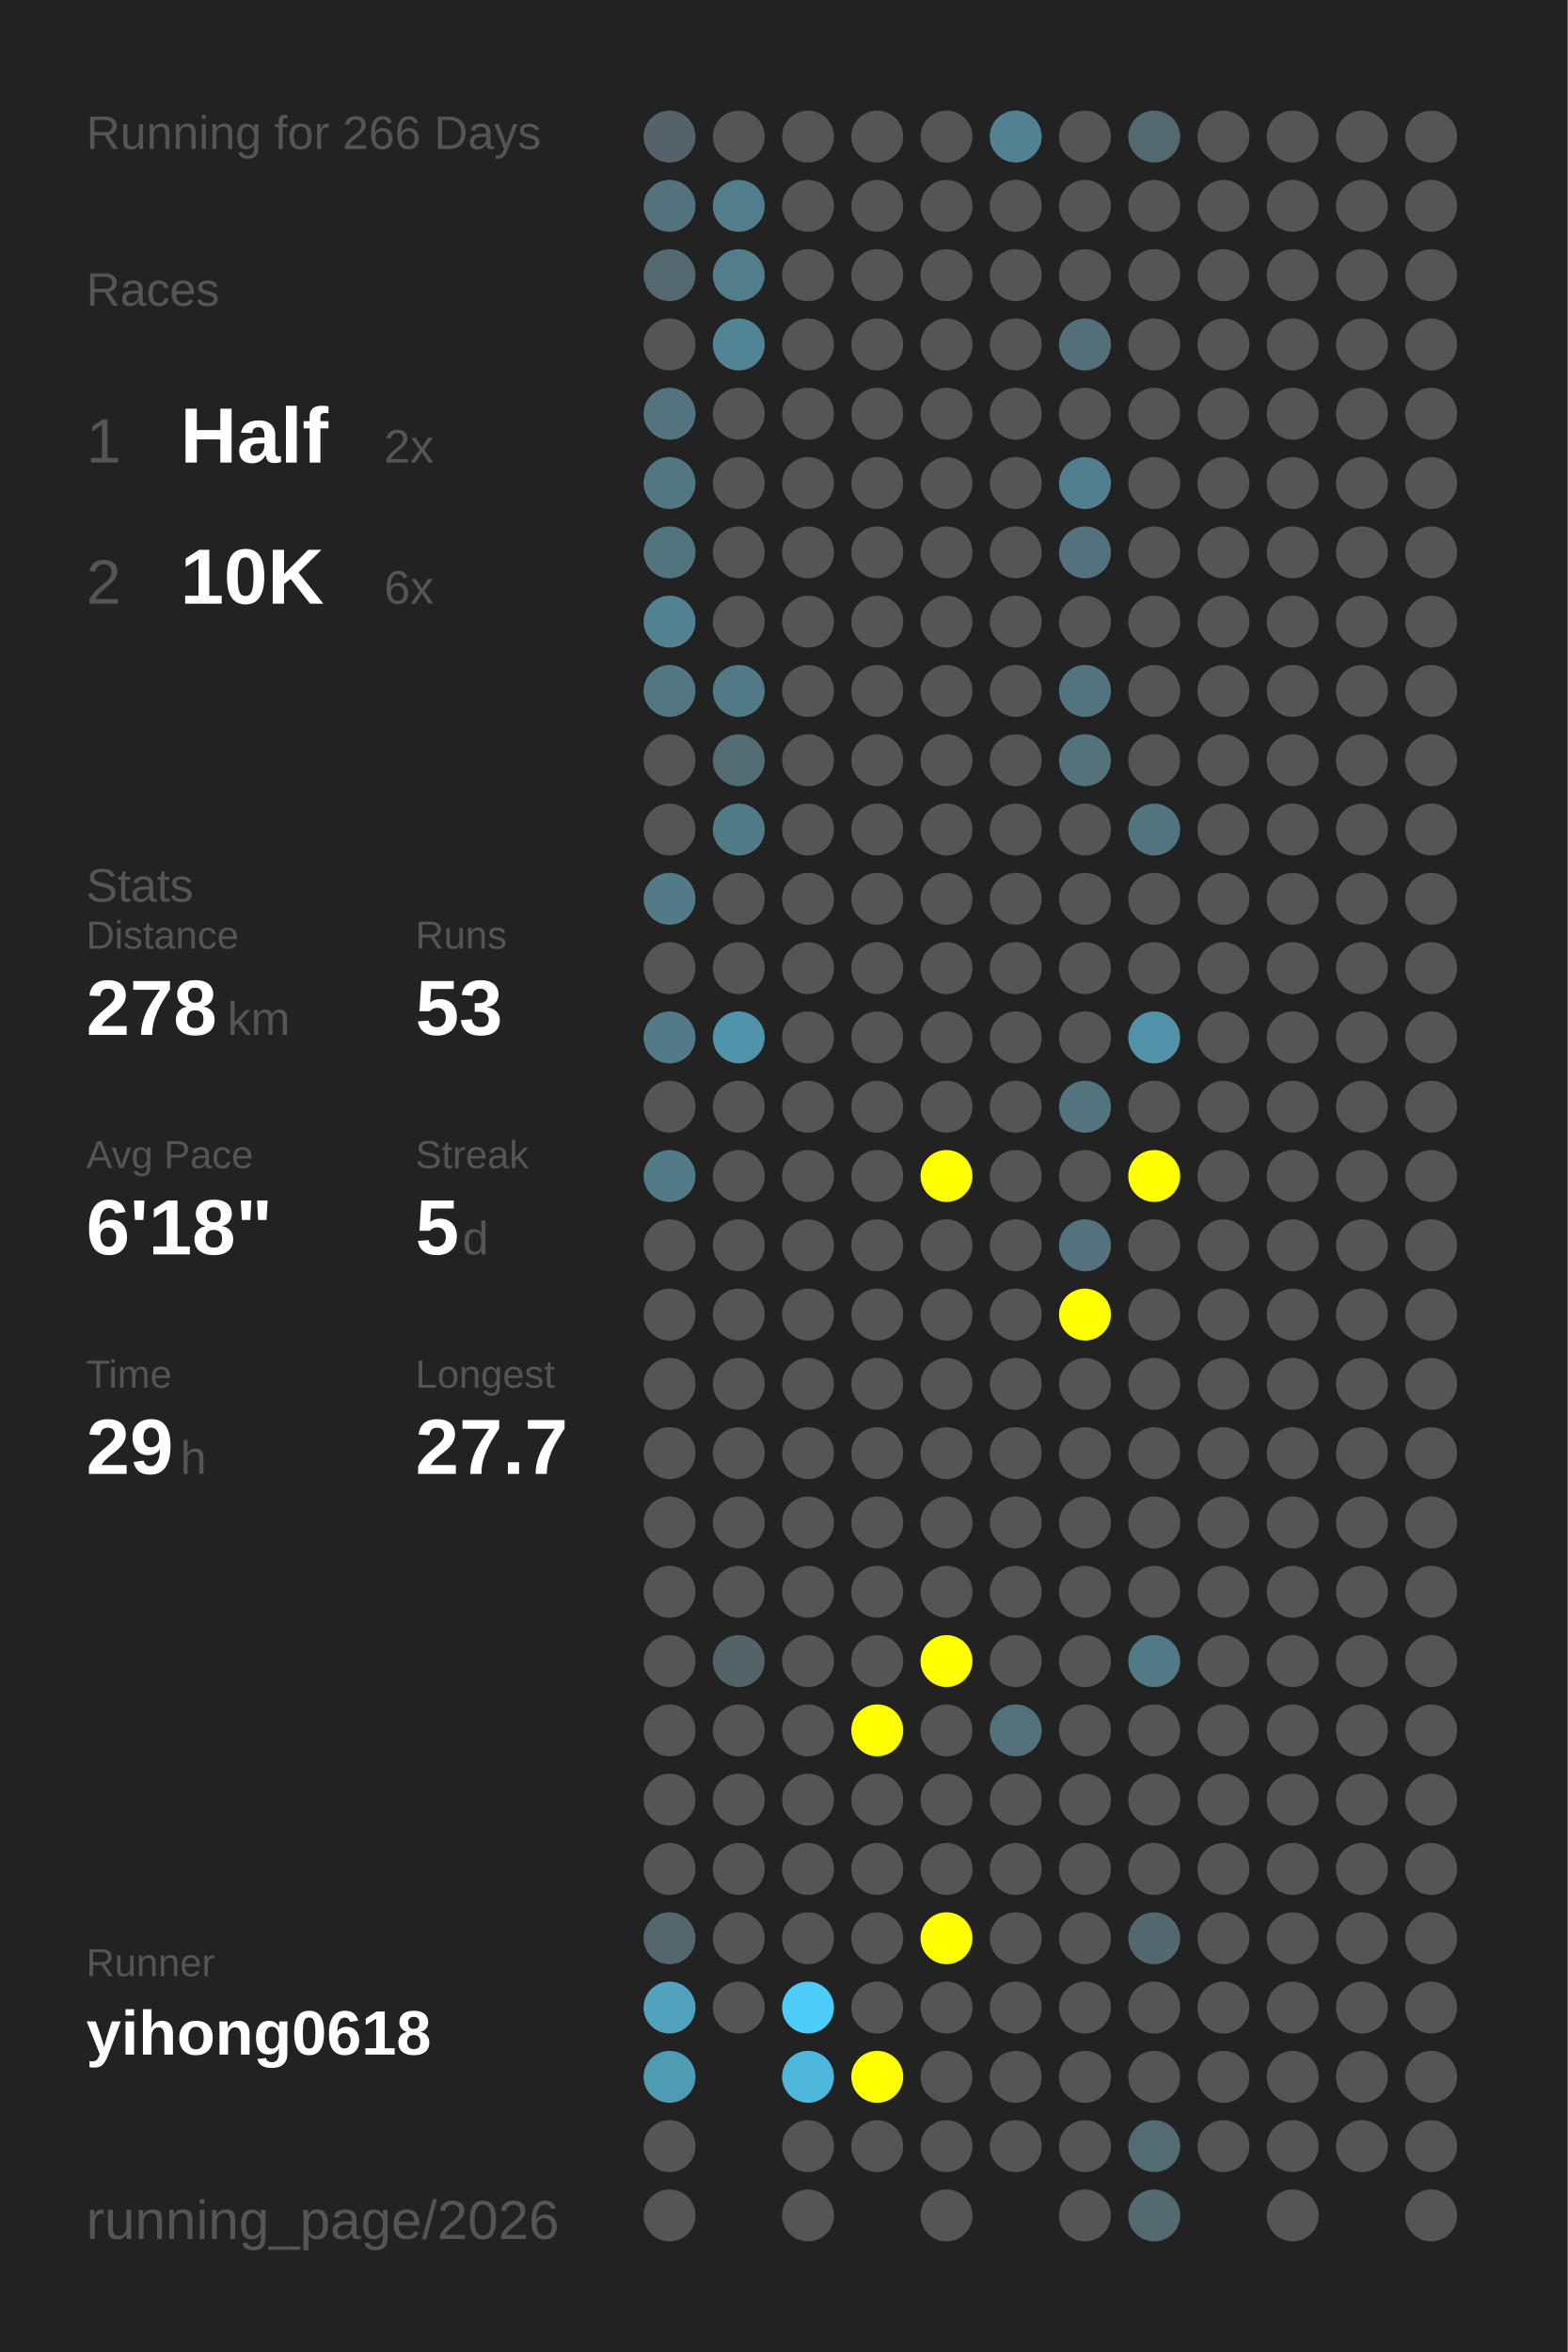
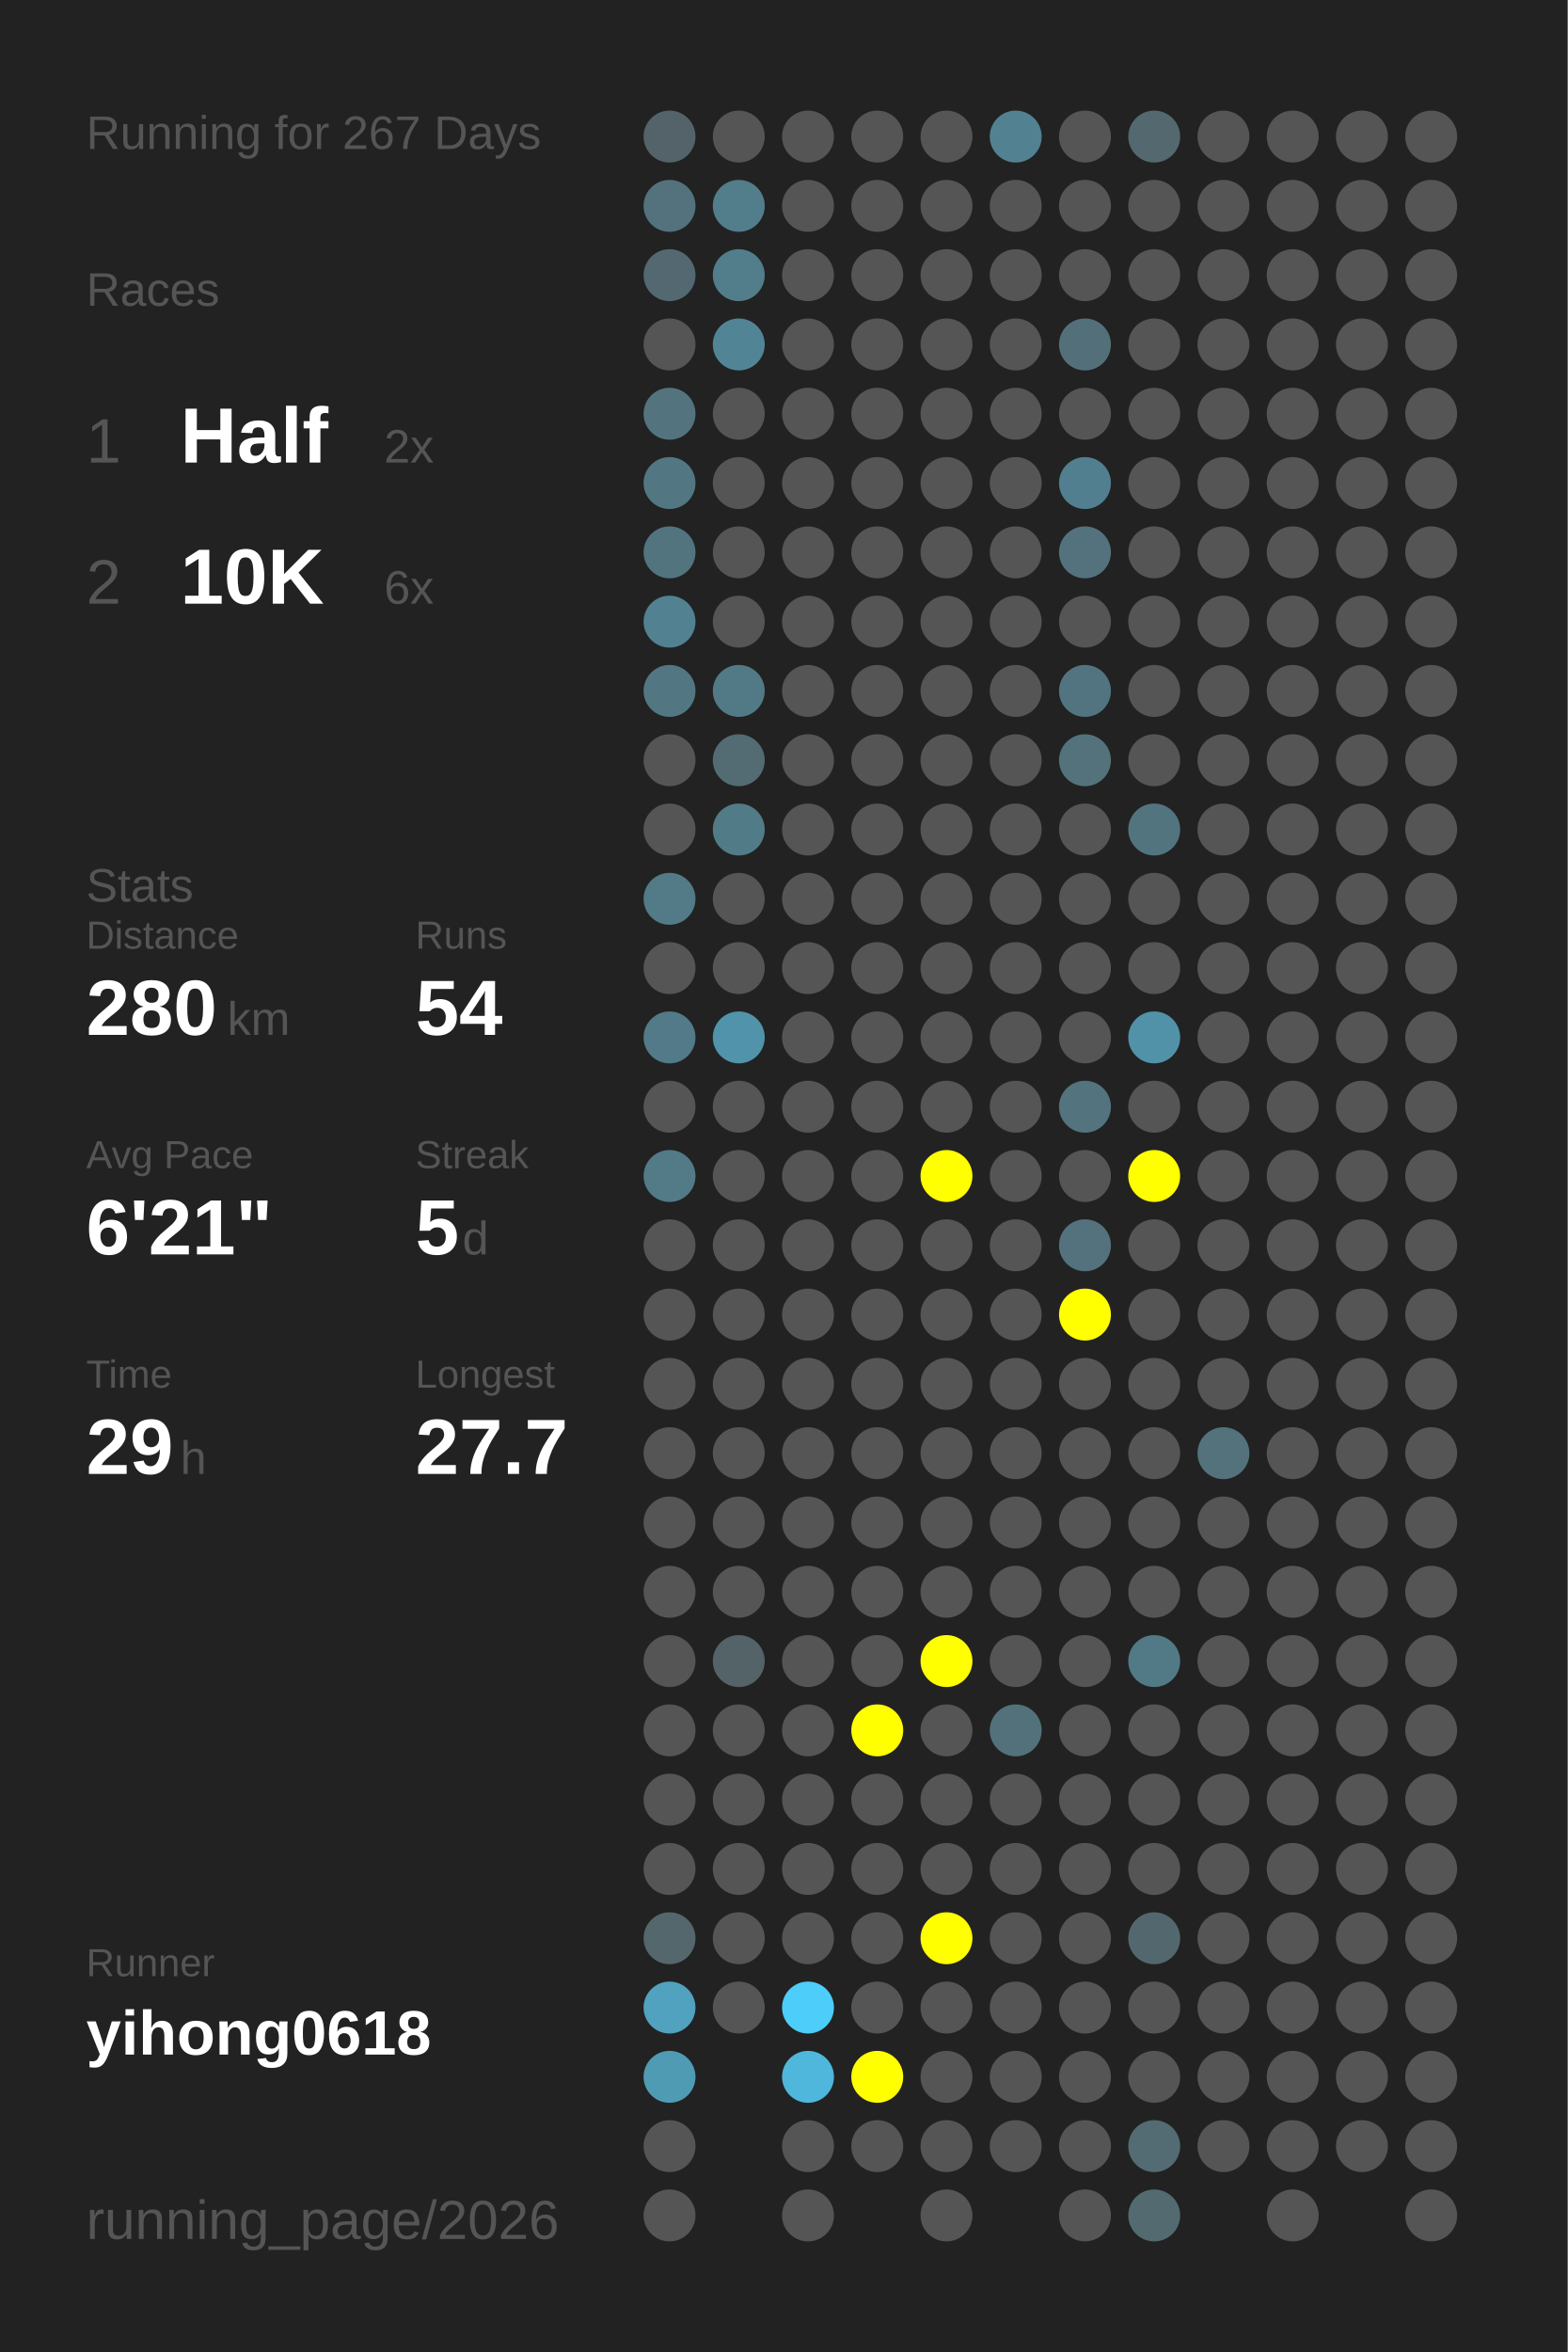
<svg xmlns="http://www.w3.org/2000/svg" baseProfile="full" height="300mm" version="1.1" viewBox="0,0,200,300" width="200mm">
  <defs />
  <rect fill="#222222" height="300" width="200" x="0" y="0" />
-   <text fill="#555555" style="font-size:6px; font-family:Arial;" x="11" y="19">Running for 266 Days</text>
+   <text fill="#555555" style="font-size:6px; font-family:Arial;" x="11" y="19">Running for 267 Days</text>
  <text fill="#555555" style="font-size:6px; font-family:Arial;" x="11" y="39">Races</text>
  <text fill="#555555" style="font-size:8px; font-family:Arial;" x="11" y="59">1</text>
  <text fill="#FFFFFF" style="font-size:10px; font-family:Arial; font-weight:bold;" x="23" y="59">Half</text>
  <text fill="#555555" style="font-size:6px; font-family:Arial;" x="49" y="59">2x</text>
  <text fill="#555555" style="font-size:8px; font-family:Arial;" x="11" y="77">2</text>
  <text fill="#FFFFFF" style="font-size:10px; font-family:Arial; font-weight:bold;" x="23" y="77">10K</text>
  <text fill="#555555" style="font-size:6px; font-family:Arial;" x="49" y="77">6x</text>
  <text fill="#555555" style="font-size:6px; font-family:Arial;" x="11" y="115">Stats</text>
  <text fill="#555555" style="font-size:5px; font-family:Arial;" x="11" y="121">Distance</text>
-   <text fill="#FFFFFF" style="font-size:10px; font-family:Arial; font-weight:bold;" x="11" y="132">278</text>
+   <text fill="#FFFFFF" style="font-size:10px; font-family:Arial; font-weight:bold;" x="11" y="132">280</text>
  <text fill="#555555" style="font-size:6px; font-family:Arial;" x="29" y="132">km</text>
  <text fill="#555555" style="font-size:5px; font-family:Arial;" x="53" y="121">Runs</text>
-   <text fill="#FFFFFF" style="font-size:10px; font-family:Arial; font-weight:bold;" x="53" y="132">53</text>
+   <text fill="#FFFFFF" style="font-size:10px; font-family:Arial; font-weight:bold;" x="53" y="132">54</text>
  <text fill="#555555" style="font-size:5px; font-family:Arial;" x="11" y="149">Avg Pace</text>
-   <text fill="#FFFFFF" style="font-size:10px; font-family:Arial; font-weight:bold;" x="11" y="160">6'18"</text>
+   <text fill="#FFFFFF" style="font-size:10px; font-family:Arial; font-weight:bold;" x="11" y="160">6'21"</text>
  <text fill="#555555" style="font-size:5px; font-family:Arial;" x="53" y="149">Streak</text>
  <text fill="#FFFFFF" style="font-size:10px; font-family:Arial; font-weight:bold;" x="53" y="160">5</text>
  <text fill="#555555" style="font-size:6px; font-family:Arial;" x="59" y="160">d</text>
  <text fill="#555555" style="font-size:5px; font-family:Arial;" x="11" y="177">Time</text>
  <text fill="#FFFFFF" style="font-size:10px; font-family:Arial; font-weight:bold;" x="11" y="188">29</text>
  <text fill="#555555" style="font-size:6px; font-family:Arial;" x="23" y="188">h</text>
  <text fill="#555555" style="font-size:5px; font-family:Arial;" x="53" y="177">Longest</text>
  <text fill="#FFFFFF" style="font-size:10px; font-family:Arial; font-weight:bold;" x="53" y="188">27.7</text>
  <text fill="#555555" style="font-size:5px; font-family:Arial;" x="11" y="252.065">Runner</text>
  <text fill="#FFFFFF" style="font-size:8px; font-family:Arial; font-weight:bold;" x="11" y="262.065">yihong0618</text>
  <text fill="#555555" style="font-size:7px; font-family:Arial;" x="11" y="285.581">running_page/2026</text>
  <circle cx="85.417" cy="17.419" fill="#546369" r="3.312" />
  <circle cx="85.417" cy="26.258" fill="#53727d" r="3.312" />
  <circle cx="85.417" cy="35.097" fill="#536870" r="3.312" />
  <circle cx="85.417" cy="43.935" fill="#555555" r="3.312" />
  <circle cx="85.417" cy="52.774" fill="#53747f" r="3.312" />
  <circle cx="85.417" cy="61.613" fill="#527783" r="3.312" />
  <circle cx="85.417" cy="70.452" fill="#52747f" r="3.312" />
  <circle cx="85.417" cy="79.29" fill="#528191" r="3.312" />
  <circle cx="85.417" cy="88.129" fill="#527783" r="3.312" />
  <circle cx="85.417" cy="96.968" fill="#555555" r="3.312" />
  <circle cx="85.417" cy="105.806" fill="#555555" r="3.312" />
  <circle cx="85.417" cy="114.645" fill="#527a87" r="3.312" />
  <circle cx="85.417" cy="123.484" fill="#555555" r="3.312" />
  <circle cx="85.417" cy="132.323" fill="#527a88" r="3.312" />
  <circle cx="85.417" cy="141.161" fill="#555555" r="3.312" />
  <circle cx="85.417" cy="150" fill="#527a87" r="3.312" />
  <circle cx="85.417" cy="158.839" fill="#555555" r="3.312" />
  <circle cx="85.417" cy="167.677" fill="#555555" r="3.312" />
  <circle cx="85.417" cy="176.516" fill="#555555" r="3.312" />
  <circle cx="85.417" cy="185.355" fill="#555555" r="3.312" />
  <circle cx="85.417" cy="194.194" fill="#555555" r="3.312" />
  <circle cx="85.417" cy="203.032" fill="#555555" r="3.312" />
  <circle cx="85.417" cy="211.871" fill="#555555" r="3.312" />
  <circle cx="85.417" cy="220.71" fill="#555555" r="3.312" />
  <circle cx="85.417" cy="229.548" fill="#555555" r="3.312" />
  <circle cx="85.417" cy="238.387" fill="#555555" r="3.312" />
  <circle cx="85.417" cy="247.226" fill="#53676d" r="3.312" />
  <circle cx="85.417" cy="256.065" fill="#50a2be" r="3.312" />
  <circle cx="85.417" cy="264.903" fill="#509bb4" r="3.312" />
  <circle cx="85.417" cy="273.742" fill="#555555" r="3.312" />
  <circle cx="85.417" cy="282.581" fill="#555555" r="3.312" />
  <circle cx="94.25" cy="17.419" fill="#555555" r="3.312" />
  <circle cx="94.25" cy="26.258" fill="#527d8b" r="3.312" />
  <circle cx="94.25" cy="35.097" fill="#527d8b" r="3.312" />
  <circle cx="94.25" cy="43.935" fill="#518596" r="3.312" />
  <circle cx="94.25" cy="52.774" fill="#555555" r="3.312" />
  <circle cx="94.25" cy="61.613" fill="#555555" r="3.312" />
  <circle cx="94.25" cy="70.452" fill="#555555" r="3.312" />
  <circle cx="94.25" cy="79.29" fill="#555555" r="3.312" />
  <circle cx="94.25" cy="88.129" fill="#527986" r="3.312" />
  <circle cx="94.25" cy="96.968" fill="#536b73" r="3.312" />
  <circle cx="94.25" cy="105.806" fill="#527b88" r="3.312" />
  <circle cx="94.25" cy="114.645" fill="#555555" r="3.312" />
  <circle cx="94.25" cy="123.484" fill="#555555" r="3.312" />
  <circle cx="94.25" cy="132.323" fill="#5093aa" r="3.312" />
  <circle cx="94.25" cy="141.161" fill="#555555" r="3.312" />
  <circle cx="94.25" cy="150" fill="#555555" r="3.312" />
  <circle cx="94.25" cy="158.839" fill="#555555" r="3.312" />
  <circle cx="94.25" cy="167.677" fill="#555555" r="3.312" />
  <circle cx="94.25" cy="176.516" fill="#555555" r="3.312" />
  <circle cx="94.25" cy="185.355" fill="#555555" r="3.312" />
  <circle cx="94.25" cy="194.194" fill="#555555" r="3.312" />
  <circle cx="94.25" cy="203.032" fill="#555555" r="3.312" />
  <circle cx="94.25" cy="211.871" fill="#546368" r="3.312" />
  <circle cx="94.25" cy="220.71" fill="#555555" r="3.312" />
  <circle cx="94.25" cy="229.548" fill="#555555" r="3.312" />
  <circle cx="94.25" cy="238.387" fill="#555555" r="3.312" />
  <circle cx="94.25" cy="247.226" fill="#555555" r="3.312" />
  <circle cx="94.25" cy="256.065" fill="#555555" r="3.312" />
  <circle cx="103.083" cy="17.419" fill="#555555" r="3.312" />
  <circle cx="103.083" cy="26.258" fill="#555555" r="3.312" />
  <circle cx="103.083" cy="35.097" fill="#555555" r="3.312" />
  <circle cx="103.083" cy="43.935" fill="#555555" r="3.312" />
  <circle cx="103.083" cy="52.774" fill="#555555" r="3.312" />
  <circle cx="103.083" cy="61.613" fill="#555555" r="3.312" />
  <circle cx="103.083" cy="70.452" fill="#555555" r="3.312" />
  <circle cx="103.083" cy="79.29" fill="#555555" r="3.312" />
  <circle cx="103.083" cy="88.129" fill="#555555" r="3.312" />
  <circle cx="103.083" cy="96.968" fill="#555555" r="3.312" />
  <circle cx="103.083" cy="105.806" fill="#555555" r="3.312" />
  <circle cx="103.083" cy="114.645" fill="#555555" r="3.312" />
  <circle cx="103.083" cy="123.484" fill="#555555" r="3.312" />
  <circle cx="103.083" cy="132.323" fill="#555555" r="3.312" />
  <circle cx="103.083" cy="141.161" fill="#555555" r="3.312" />
  <circle cx="103.083" cy="150" fill="#555555" r="3.312" />
  <circle cx="103.083" cy="158.839" fill="#555555" r="3.312" />
  <circle cx="103.083" cy="167.677" fill="#555555" r="3.312" />
  <circle cx="103.083" cy="176.516" fill="#555555" r="3.312" />
  <circle cx="103.083" cy="185.355" fill="#555555" r="3.312" />
  <circle cx="103.083" cy="194.194" fill="#555555" r="3.312" />
  <circle cx="103.083" cy="203.032" fill="#555555" r="3.312" />
  <circle cx="103.083" cy="211.871" fill="#555555" r="3.312" />
  <circle cx="103.083" cy="220.71" fill="#555555" r="3.312" />
  <circle cx="103.083" cy="229.548" fill="#555555" r="3.312" />
  <circle cx="103.083" cy="238.387" fill="#555555" r="3.312" />
  <circle cx="103.083" cy="247.226" fill="#555555" r="3.312" />
  <circle cx="103.083" cy="256.065" fill="#4dcdf9" r="3.312" />
  <circle cx="103.083" cy="264.903" fill="#4eb7db" r="3.312" />
  <circle cx="103.083" cy="273.742" fill="#555555" r="3.312" />
  <circle cx="103.083" cy="282.581" fill="#555555" r="3.312" />
  <circle cx="111.917" cy="17.419" fill="#555555" r="3.312" />
  <circle cx="111.917" cy="26.258" fill="#555555" r="3.312" />
  <circle cx="111.917" cy="35.097" fill="#555555" r="3.312" />
  <circle cx="111.917" cy="43.935" fill="#555555" r="3.312" />
  <circle cx="111.917" cy="52.774" fill="#555555" r="3.312" />
  <circle cx="111.917" cy="61.613" fill="#555555" r="3.312" />
  <circle cx="111.917" cy="70.452" fill="#555555" r="3.312" />
  <circle cx="111.917" cy="79.29" fill="#555555" r="3.312" />
  <circle cx="111.917" cy="88.129" fill="#555555" r="3.312" />
  <circle cx="111.917" cy="96.968" fill="#555555" r="3.312" />
  <circle cx="111.917" cy="105.806" fill="#555555" r="3.312" />
  <circle cx="111.917" cy="114.645" fill="#555555" r="3.312" />
  <circle cx="111.917" cy="123.484" fill="#555555" r="3.312" />
  <circle cx="111.917" cy="132.323" fill="#555555" r="3.312" />
  <circle cx="111.917" cy="141.161" fill="#555555" r="3.312" />
  <circle cx="111.917" cy="150" fill="#555555" r="3.312" />
  <circle cx="111.917" cy="158.839" fill="#555555" r="3.312" />
  <circle cx="111.917" cy="167.677" fill="#555555" r="3.312" />
  <circle cx="111.917" cy="176.516" fill="#555555" r="3.312" />
  <circle cx="111.917" cy="185.355" fill="#555555" r="3.312" />
  <circle cx="111.917" cy="194.194" fill="#555555" r="3.312" />
  <circle cx="111.917" cy="203.032" fill="#555555" r="3.312" />
  <circle cx="111.917" cy="211.871" fill="#555555" r="3.312" />
  <circle cx="111.917" cy="220.71" fill="#FFFF00" r="3.312" />
  <circle cx="111.917" cy="229.548" fill="#555555" r="3.312" />
  <circle cx="111.917" cy="238.387" fill="#555555" r="3.312" />
  <circle cx="111.917" cy="247.226" fill="#555555" r="3.312" />
  <circle cx="111.917" cy="256.065" fill="#555555" r="3.312" />
  <circle cx="111.917" cy="264.903" fill="#FFFF00" r="3.312" />
  <circle cx="111.917" cy="273.742" fill="#555555" r="3.312" />
  <circle cx="120.75" cy="17.419" fill="#555555" r="3.312" />
  <circle cx="120.75" cy="26.258" fill="#555555" r="3.312" />
  <circle cx="120.75" cy="35.097" fill="#555555" r="3.312" />
  <circle cx="120.75" cy="43.935" fill="#555555" r="3.312" />
  <circle cx="120.75" cy="52.774" fill="#555555" r="3.312" />
  <circle cx="120.75" cy="61.613" fill="#555555" r="3.312" />
  <circle cx="120.75" cy="70.452" fill="#555555" r="3.312" />
  <circle cx="120.75" cy="79.29" fill="#555555" r="3.312" />
  <circle cx="120.75" cy="88.129" fill="#555555" r="3.312" />
  <circle cx="120.75" cy="96.968" fill="#555555" r="3.312" />
  <circle cx="120.75" cy="105.806" fill="#555555" r="3.312" />
  <circle cx="120.75" cy="114.645" fill="#555555" r="3.312" />
  <circle cx="120.75" cy="123.484" fill="#555555" r="3.312" />
  <circle cx="120.75" cy="132.323" fill="#555555" r="3.312" />
  <circle cx="120.75" cy="141.161" fill="#555555" r="3.312" />
  <circle cx="120.75" cy="150" fill="#FFFF00" r="3.312" />
  <circle cx="120.75" cy="158.839" fill="#555555" r="3.312" />
  <circle cx="120.75" cy="167.677" fill="#555555" r="3.312" />
  <circle cx="120.75" cy="176.516" fill="#555555" r="3.312" />
  <circle cx="120.75" cy="185.355" fill="#555555" r="3.312" />
  <circle cx="120.75" cy="194.194" fill="#555555" r="3.312" />
  <circle cx="120.75" cy="203.032" fill="#555555" r="3.312" />
  <circle cx="120.75" cy="211.871" fill="#FFFF00" r="3.312" />
  <circle cx="120.75" cy="220.71" fill="#555555" r="3.312" />
  <circle cx="120.75" cy="229.548" fill="#555555" r="3.312" />
  <circle cx="120.75" cy="238.387" fill="#555555" r="3.312" />
  <circle cx="120.75" cy="247.226" fill="#FFFF00" r="3.312" />
  <circle cx="120.75" cy="256.065" fill="#555555" r="3.312" />
  <circle cx="120.75" cy="264.903" fill="#555555" r="3.312" />
  <circle cx="120.75" cy="273.742" fill="#555555" r="3.312" />
  <circle cx="120.75" cy="282.581" fill="#555555" r="3.312" />
  <circle cx="129.583" cy="17.419" fill="#528292" r="3.312" />
  <circle cx="129.583" cy="26.258" fill="#555555" r="3.312" />
  <circle cx="129.583" cy="35.097" fill="#555555" r="3.312" />
  <circle cx="129.583" cy="43.935" fill="#555555" r="3.312" />
  <circle cx="129.583" cy="52.774" fill="#555555" r="3.312" />
  <circle cx="129.583" cy="61.613" fill="#555555" r="3.312" />
  <circle cx="129.583" cy="70.452" fill="#555555" r="3.312" />
  <circle cx="129.583" cy="79.29" fill="#555555" r="3.312" />
  <circle cx="129.583" cy="88.129" fill="#555555" r="3.312" />
  <circle cx="129.583" cy="96.968" fill="#555555" r="3.312" />
  <circle cx="129.583" cy="105.806" fill="#555555" r="3.312" />
  <circle cx="129.583" cy="114.645" fill="#555555" r="3.312" />
  <circle cx="129.583" cy="123.484" fill="#555555" r="3.312" />
  <circle cx="129.583" cy="132.323" fill="#555555" r="3.312" />
  <circle cx="129.583" cy="141.161" fill="#555555" r="3.312" />
  <circle cx="129.583" cy="150" fill="#555555" r="3.312" />
  <circle cx="129.583" cy="158.839" fill="#555555" r="3.312" />
  <circle cx="129.583" cy="167.677" fill="#555555" r="3.312" />
  <circle cx="129.583" cy="176.516" fill="#555555" r="3.312" />
  <circle cx="129.583" cy="185.355" fill="#555555" r="3.312" />
  <circle cx="129.583" cy="194.194" fill="#555555" r="3.312" />
  <circle cx="129.583" cy="203.032" fill="#555555" r="3.312" />
  <circle cx="129.583" cy="211.871" fill="#555555" r="3.312" />
  <circle cx="129.583" cy="220.71" fill="#53717b" r="3.312" />
  <circle cx="129.583" cy="229.548" fill="#555555" r="3.312" />
  <circle cx="129.583" cy="238.387" fill="#555555" r="3.312" />
  <circle cx="129.583" cy="247.226" fill="#555555" r="3.312" />
  <circle cx="129.583" cy="256.065" fill="#555555" r="3.312" />
  <circle cx="129.583" cy="264.903" fill="#555555" r="3.312" />
  <circle cx="129.583" cy="273.742" fill="#555555" r="3.312" />
  <circle cx="138.417" cy="17.419" fill="#555555" r="3.312" />
  <circle cx="138.417" cy="26.258" fill="#555555" r="3.312" />
  <circle cx="138.417" cy="35.097" fill="#555555" r="3.312" />
  <circle cx="138.417" cy="43.935" fill="#53707a" r="3.312" />
  <circle cx="138.417" cy="52.774" fill="#555555" r="3.312" />
  <circle cx="138.417" cy="61.613" fill="#527f8f" r="3.312" />
  <circle cx="138.417" cy="70.452" fill="#53727d" r="3.312" />
  <circle cx="138.417" cy="79.29" fill="#555555" r="3.312" />
  <circle cx="138.417" cy="88.129" fill="#527480" r="3.312" />
  <circle cx="138.417" cy="96.968" fill="#53727c" r="3.312" />
  <circle cx="138.417" cy="105.806" fill="#555555" r="3.312" />
  <circle cx="138.417" cy="114.645" fill="#555555" r="3.312" />
  <circle cx="138.417" cy="123.484" fill="#555555" r="3.312" />
  <circle cx="138.417" cy="132.323" fill="#555555" r="3.312" />
  <circle cx="138.417" cy="141.161" fill="#53737e" r="3.312" />
  <circle cx="138.417" cy="150" fill="#555555" r="3.312" />
  <circle cx="138.417" cy="158.839" fill="#53727d" r="3.312" />
  <circle cx="138.417" cy="167.677" fill="#FFFF00" r="3.312" />
  <circle cx="138.417" cy="176.516" fill="#555555" r="3.312" />
  <circle cx="138.417" cy="185.355" fill="#555555" r="3.312" />
  <circle cx="138.417" cy="194.194" fill="#555555" r="3.312" />
  <circle cx="138.417" cy="203.032" fill="#555555" r="3.312" />
  <circle cx="138.417" cy="211.871" fill="#555555" r="3.312" />
  <circle cx="138.417" cy="220.71" fill="#555555" r="3.312" />
  <circle cx="138.417" cy="229.548" fill="#555555" r="3.312" />
  <circle cx="138.417" cy="238.387" fill="#555555" r="3.312" />
  <circle cx="138.417" cy="247.226" fill="#555555" r="3.312" />
  <circle cx="138.417" cy="256.065" fill="#555555" r="3.312" />
  <circle cx="138.417" cy="264.903" fill="#555555" r="3.312" />
  <circle cx="138.417" cy="273.742" fill="#555555" r="3.312" />
  <circle cx="138.417" cy="282.581" fill="#555555" r="3.312" />
  <circle cx="147.25" cy="17.419" fill="#53686f" r="3.312" />
  <circle cx="147.25" cy="26.258" fill="#555555" r="3.312" />
  <circle cx="147.25" cy="35.097" fill="#555555" r="3.312" />
  <circle cx="147.25" cy="43.935" fill="#555555" r="3.312" />
  <circle cx="147.25" cy="52.774" fill="#555555" r="3.312" />
  <circle cx="147.25" cy="61.613" fill="#555555" r="3.312" />
  <circle cx="147.25" cy="70.452" fill="#555555" r="3.312" />
  <circle cx="147.25" cy="79.29" fill="#555555" r="3.312" />
  <circle cx="147.25" cy="88.129" fill="#555555" r="3.312" />
  <circle cx="147.25" cy="96.968" fill="#555555" r="3.312" />
  <circle cx="147.25" cy="105.806" fill="#52747f" r="3.312" />
  <circle cx="147.25" cy="114.645" fill="#555555" r="3.312" />
  <circle cx="147.25" cy="123.484" fill="#555555" r="3.312" />
  <circle cx="147.25" cy="132.323" fill="#5192a8" r="3.312" />
  <circle cx="147.25" cy="141.161" fill="#555555" r="3.312" />
  <circle cx="147.25" cy="150" fill="#FFFF00" r="3.312" />
  <circle cx="147.25" cy="158.839" fill="#555555" r="3.312" />
  <circle cx="147.25" cy="167.677" fill="#555555" r="3.312" />
  <circle cx="147.25" cy="176.516" fill="#555555" r="3.312" />
  <circle cx="147.25" cy="185.355" fill="#555555" r="3.312" />
  <circle cx="147.25" cy="194.194" fill="#555555" r="3.312" />
  <circle cx="147.25" cy="203.032" fill="#555555" r="3.312" />
  <circle cx="147.25" cy="211.871" fill="#527986" r="3.312" />
  <circle cx="147.25" cy="220.71" fill="#555555" r="3.312" />
  <circle cx="147.25" cy="229.548" fill="#555555" r="3.312" />
  <circle cx="147.25" cy="238.387" fill="#555555" r="3.312" />
  <circle cx="147.25" cy="247.226" fill="#53686e" r="3.312" />
  <circle cx="147.25" cy="256.065" fill="#555555" r="3.312" />
  <circle cx="147.25" cy="264.903" fill="#555555" r="3.312" />
  <circle cx="147.25" cy="273.742" fill="#536b73" r="3.312" />
  <circle cx="147.25" cy="282.581" fill="#536a71" r="3.312" />
  <circle cx="156.083" cy="17.419" fill="#555555" r="3.312" />
  <circle cx="156.083" cy="26.258" fill="#555555" r="3.312" />
  <circle cx="156.083" cy="35.097" fill="#555555" r="3.312" />
  <circle cx="156.083" cy="43.935" fill="#555555" r="3.312" />
  <circle cx="156.083" cy="52.774" fill="#555555" r="3.312" />
  <circle cx="156.083" cy="61.613" fill="#555555" r="3.312" />
  <circle cx="156.083" cy="70.452" fill="#555555" r="3.312" />
  <circle cx="156.083" cy="79.29" fill="#555555" r="3.312" />
  <circle cx="156.083" cy="88.129" fill="#555555" r="3.312" />
  <circle cx="156.083" cy="96.968" fill="#555555" r="3.312" />
  <circle cx="156.083" cy="105.806" fill="#555555" r="3.312" />
  <circle cx="156.083" cy="114.645" fill="#555555" r="3.312" />
  <circle cx="156.083" cy="123.484" fill="#555555" r="3.312" />
  <circle cx="156.083" cy="132.323" fill="#555555" r="3.312" />
  <circle cx="156.083" cy="141.161" fill="#555555" r="3.312" />
  <circle cx="156.083" cy="150" fill="#555555" r="3.312" />
  <circle cx="156.083" cy="158.839" fill="#555555" r="3.312" />
  <circle cx="156.083" cy="167.677" fill="#555555" r="3.312" />
  <circle cx="156.083" cy="176.516" fill="#555555" r="3.312" />
-   <circle cx="156.083" cy="185.355" fill="#555555" r="3.312" />
+   <circle cx="156.083" cy="185.355" fill="#53727c" r="3.312" />
  <circle cx="156.083" cy="194.194" fill="#555555" r="3.312" />
  <circle cx="156.083" cy="203.032" fill="#555555" r="3.312" />
  <circle cx="156.083" cy="211.871" fill="#555555" r="3.312" />
  <circle cx="156.083" cy="220.71" fill="#555555" r="3.312" />
  <circle cx="156.083" cy="229.548" fill="#555555" r="3.312" />
  <circle cx="156.083" cy="238.387" fill="#555555" r="3.312" />
  <circle cx="156.083" cy="247.226" fill="#555555" r="3.312" />
  <circle cx="156.083" cy="256.065" fill="#555555" r="3.312" />
  <circle cx="156.083" cy="264.903" fill="#555555" r="3.312" />
  <circle cx="156.083" cy="273.742" fill="#555555" r="3.312" />
  <circle cx="164.917" cy="17.419" fill="#555555" r="3.312" />
  <circle cx="164.917" cy="26.258" fill="#555555" r="3.312" />
  <circle cx="164.917" cy="35.097" fill="#555555" r="3.312" />
  <circle cx="164.917" cy="43.935" fill="#555555" r="3.312" />
  <circle cx="164.917" cy="52.774" fill="#555555" r="3.312" />
  <circle cx="164.917" cy="61.613" fill="#555555" r="3.312" />
  <circle cx="164.917" cy="70.452" fill="#555555" r="3.312" />
  <circle cx="164.917" cy="79.29" fill="#555555" r="3.312" />
  <circle cx="164.917" cy="88.129" fill="#555555" r="3.312" />
  <circle cx="164.917" cy="96.968" fill="#555555" r="3.312" />
  <circle cx="164.917" cy="105.806" fill="#555555" r="3.312" />
  <circle cx="164.917" cy="114.645" fill="#555555" r="3.312" />
  <circle cx="164.917" cy="123.484" fill="#555555" r="3.312" />
  <circle cx="164.917" cy="132.323" fill="#555555" r="3.312" />
  <circle cx="164.917" cy="141.161" fill="#555555" r="3.312" />
  <circle cx="164.917" cy="150" fill="#555555" r="3.312" />
  <circle cx="164.917" cy="158.839" fill="#555555" r="3.312" />
  <circle cx="164.917" cy="167.677" fill="#555555" r="3.312" />
  <circle cx="164.917" cy="176.516" fill="#555555" r="3.312" />
  <circle cx="164.917" cy="185.355" fill="#555555" r="3.312" />
  <circle cx="164.917" cy="194.194" fill="#555555" r="3.312" />
  <circle cx="164.917" cy="203.032" fill="#555555" r="3.312" />
  <circle cx="164.917" cy="211.871" fill="#555555" r="3.312" />
  <circle cx="164.917" cy="220.71" fill="#555555" r="3.312" />
  <circle cx="164.917" cy="229.548" fill="#555555" r="3.312" />
  <circle cx="164.917" cy="238.387" fill="#555555" r="3.312" />
  <circle cx="164.917" cy="247.226" fill="#555555" r="3.312" />
  <circle cx="164.917" cy="256.065" fill="#555555" r="3.312" />
  <circle cx="164.917" cy="264.903" fill="#555555" r="3.312" />
  <circle cx="164.917" cy="273.742" fill="#555555" r="3.312" />
  <circle cx="164.917" cy="282.581" fill="#555555" r="3.312" />
  <circle cx="173.75" cy="17.419" fill="#555555" r="3.312" />
  <circle cx="173.75" cy="26.258" fill="#555555" r="3.312" />
  <circle cx="173.75" cy="35.097" fill="#555555" r="3.312" />
  <circle cx="173.75" cy="43.935" fill="#555555" r="3.312" />
  <circle cx="173.75" cy="52.774" fill="#555555" r="3.312" />
  <circle cx="173.75" cy="61.613" fill="#555555" r="3.312" />
  <circle cx="173.75" cy="70.452" fill="#555555" r="3.312" />
  <circle cx="173.75" cy="79.29" fill="#555555" r="3.312" />
  <circle cx="173.75" cy="88.129" fill="#555555" r="3.312" />
  <circle cx="173.75" cy="96.968" fill="#555555" r="3.312" />
  <circle cx="173.75" cy="105.806" fill="#555555" r="3.312" />
  <circle cx="173.75" cy="114.645" fill="#555555" r="3.312" />
  <circle cx="173.75" cy="123.484" fill="#555555" r="3.312" />
  <circle cx="173.75" cy="132.323" fill="#555555" r="3.312" />
  <circle cx="173.75" cy="141.161" fill="#555555" r="3.312" />
  <circle cx="173.75" cy="150" fill="#555555" r="3.312" />
  <circle cx="173.75" cy="158.839" fill="#555555" r="3.312" />
  <circle cx="173.75" cy="167.677" fill="#555555" r="3.312" />
  <circle cx="173.75" cy="176.516" fill="#555555" r="3.312" />
  <circle cx="173.75" cy="185.355" fill="#555555" r="3.312" />
  <circle cx="173.75" cy="194.194" fill="#555555" r="3.312" />
  <circle cx="173.75" cy="203.032" fill="#555555" r="3.312" />
  <circle cx="173.75" cy="211.871" fill="#555555" r="3.312" />
  <circle cx="173.75" cy="220.71" fill="#555555" r="3.312" />
  <circle cx="173.75" cy="229.548" fill="#555555" r="3.312" />
  <circle cx="173.75" cy="238.387" fill="#555555" r="3.312" />
  <circle cx="173.75" cy="247.226" fill="#555555" r="3.312" />
  <circle cx="173.75" cy="256.065" fill="#555555" r="3.312" />
  <circle cx="173.75" cy="264.903" fill="#555555" r="3.312" />
  <circle cx="173.75" cy="273.742" fill="#555555" r="3.312" />
  <circle cx="182.583" cy="17.419" fill="#555555" r="3.312" />
  <circle cx="182.583" cy="26.258" fill="#555555" r="3.312" />
  <circle cx="182.583" cy="35.097" fill="#555555" r="3.312" />
  <circle cx="182.583" cy="43.935" fill="#555555" r="3.312" />
  <circle cx="182.583" cy="52.774" fill="#555555" r="3.312" />
  <circle cx="182.583" cy="61.613" fill="#555555" r="3.312" />
  <circle cx="182.583" cy="70.452" fill="#555555" r="3.312" />
  <circle cx="182.583" cy="79.29" fill="#555555" r="3.312" />
  <circle cx="182.583" cy="88.129" fill="#555555" r="3.312" />
  <circle cx="182.583" cy="96.968" fill="#555555" r="3.312" />
  <circle cx="182.583" cy="105.806" fill="#555555" r="3.312" />
  <circle cx="182.583" cy="114.645" fill="#555555" r="3.312" />
  <circle cx="182.583" cy="123.484" fill="#555555" r="3.312" />
  <circle cx="182.583" cy="132.323" fill="#555555" r="3.312" />
  <circle cx="182.583" cy="141.161" fill="#555555" r="3.312" />
  <circle cx="182.583" cy="150" fill="#555555" r="3.312" />
  <circle cx="182.583" cy="158.839" fill="#555555" r="3.312" />
  <circle cx="182.583" cy="167.677" fill="#555555" r="3.312" />
  <circle cx="182.583" cy="176.516" fill="#555555" r="3.312" />
  <circle cx="182.583" cy="185.355" fill="#555555" r="3.312" />
  <circle cx="182.583" cy="194.194" fill="#555555" r="3.312" />
  <circle cx="182.583" cy="203.032" fill="#555555" r="3.312" />
  <circle cx="182.583" cy="211.871" fill="#555555" r="3.312" />
  <circle cx="182.583" cy="220.71" fill="#555555" r="3.312" />
  <circle cx="182.583" cy="229.548" fill="#555555" r="3.312" />
  <circle cx="182.583" cy="238.387" fill="#555555" r="3.312" />
  <circle cx="182.583" cy="247.226" fill="#555555" r="3.312" />
  <circle cx="182.583" cy="256.065" fill="#555555" r="3.312" />
  <circle cx="182.583" cy="264.903" fill="#555555" r="3.312" />
  <circle cx="182.583" cy="273.742" fill="#555555" r="3.312" />
  <circle cx="182.583" cy="282.581" fill="#555555" r="3.312" />
</svg>
